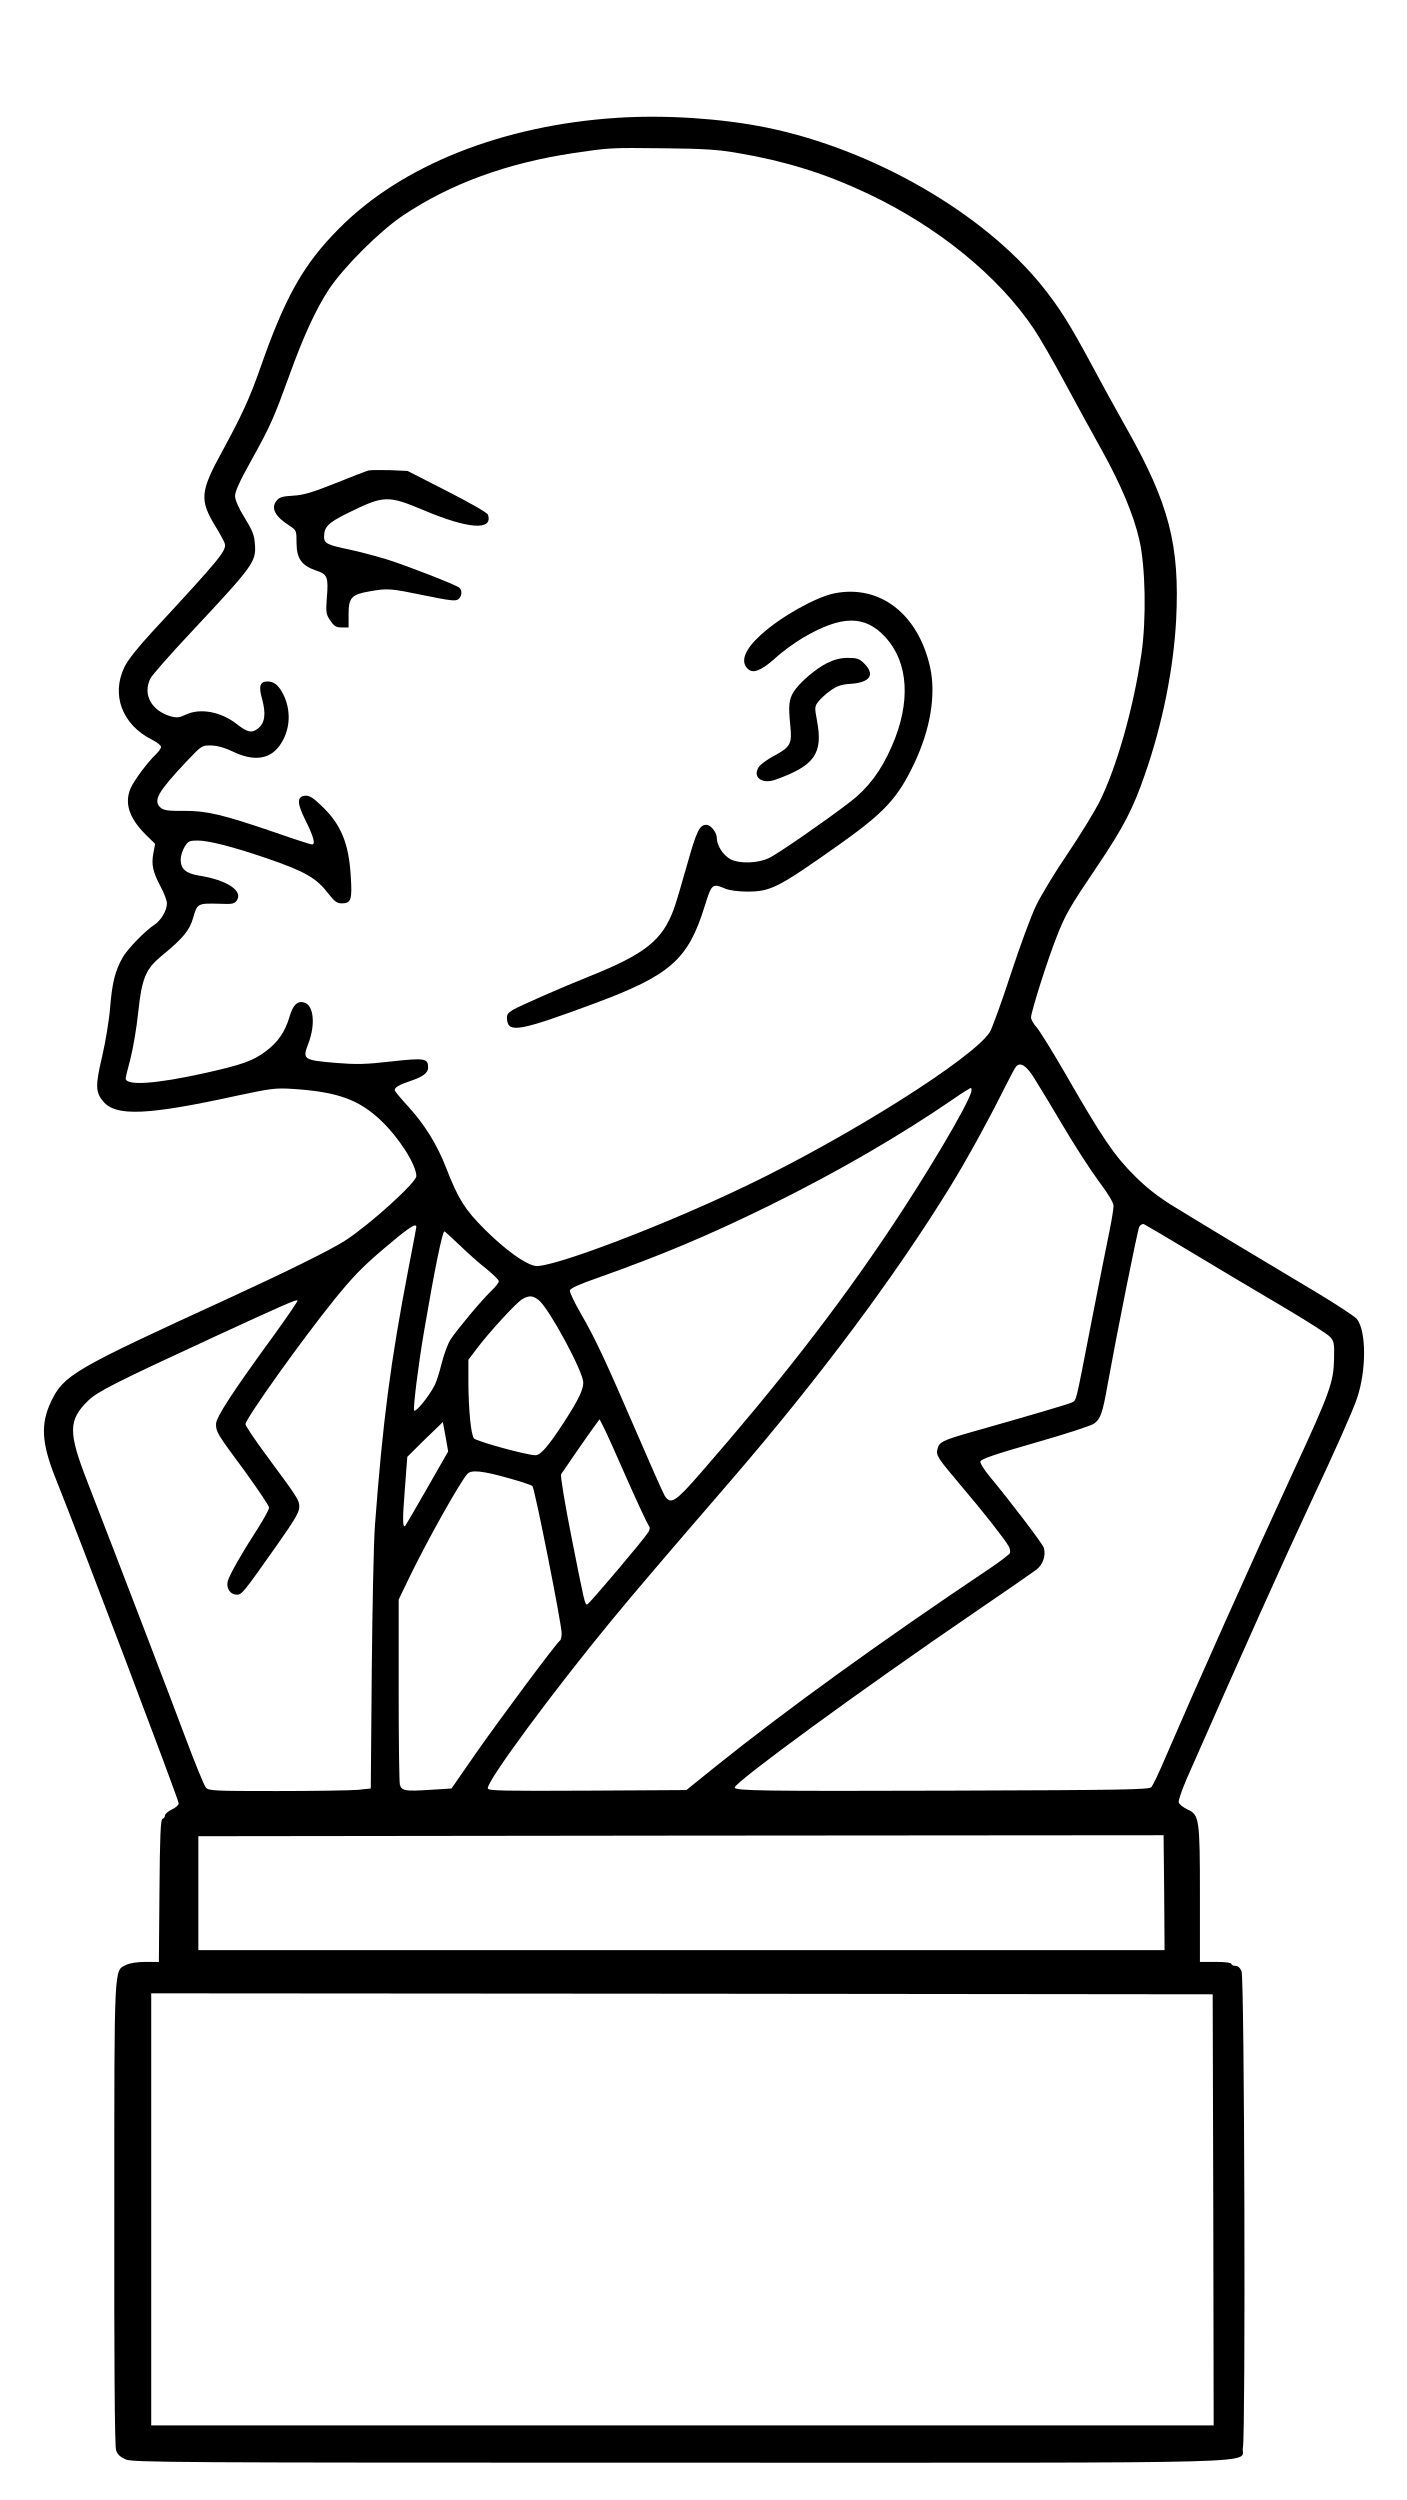
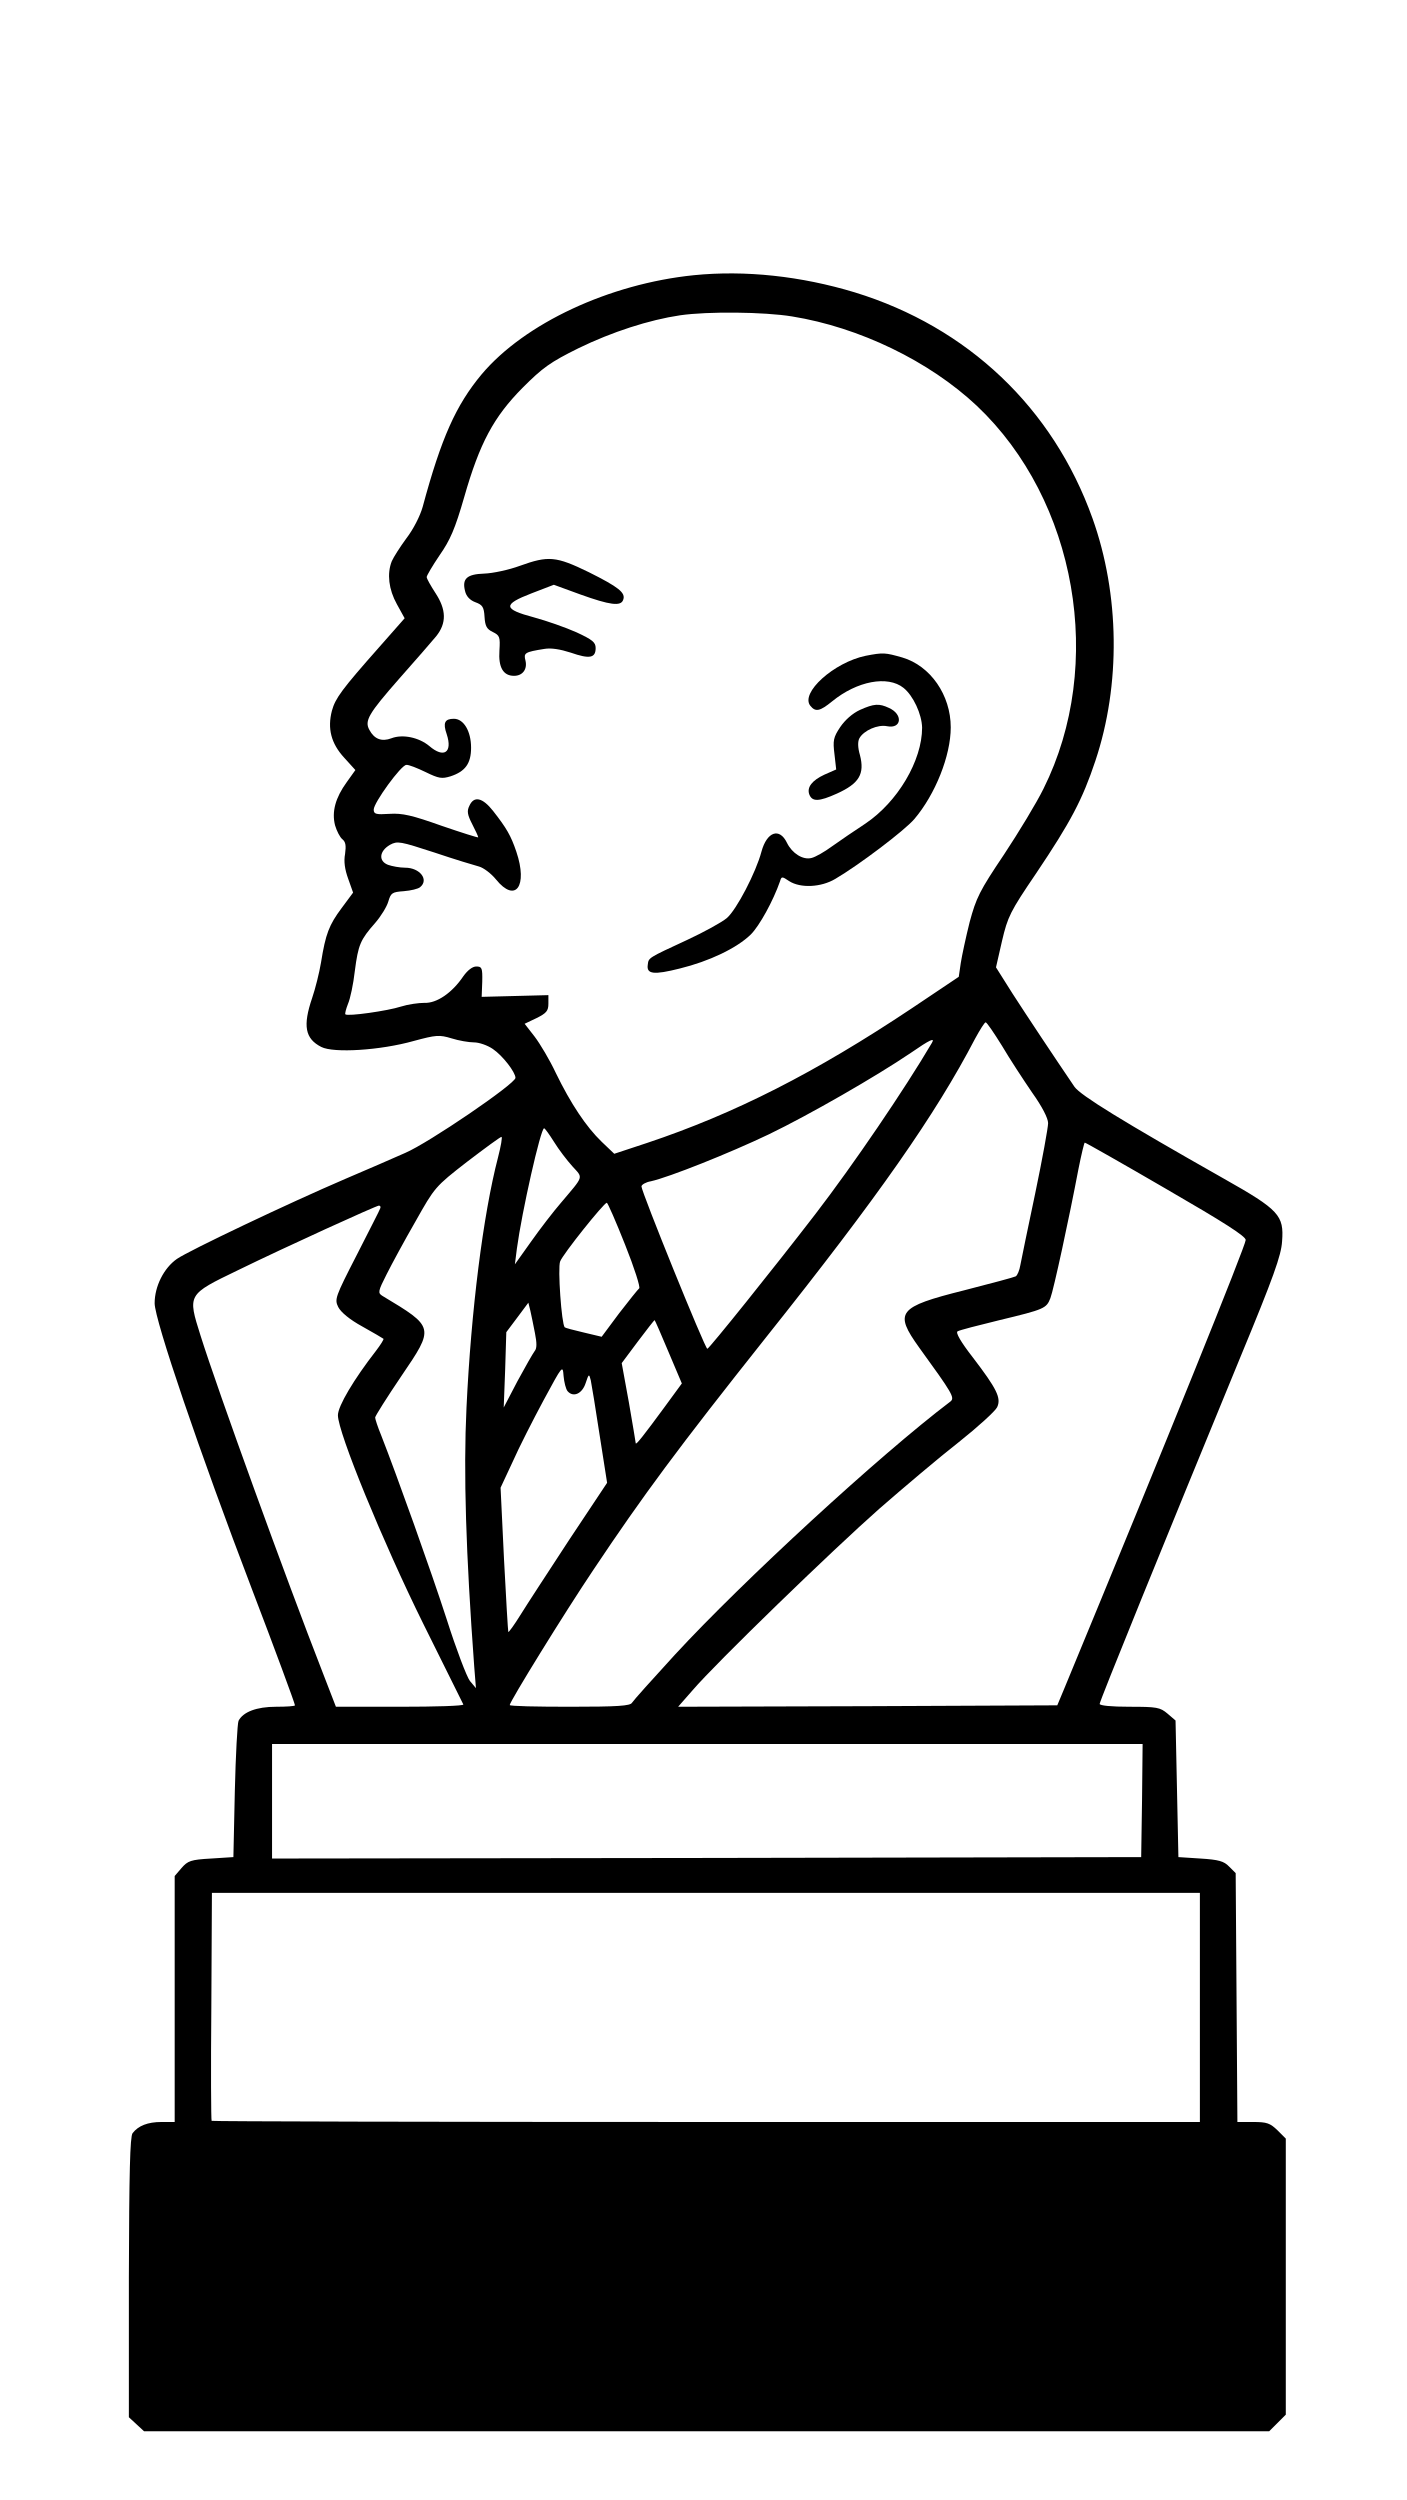
- <svg xmlns="http://www.w3.org/2000/svg" version="1.0" width="716pt" height="1273pt" viewBox="0 0 716 1273" preserveAspectRatio="xMidYMid meet">
-   <g transform="translate(0,1273) scale(0.1,-0.1)" fill="#000000" stroke="none">
-     <path d="M3142 12130 c-584 -38 -1097 -242 -1415 -563 -182 -183 -275 -348 -402 -712 -52 -149 -95 -243 -194 -424 -113 -207 -116 -247 -31 -386 21 -34 40 -70 44 -81 11 -37 -17 -71 -365 -447 -75 -81 -127 -146 -145 -183 -69 -142 -12 -294 139 -370 26 -13 47 -30 47 -37 0 -8 -12 -24 -26 -38 -41 -38 -113 -135 -129 -173 -32 -76 -8 -150 75 -234 l50 -49 -9 -47 c-11 -59 -3 -95 37 -171 18 -33 32 -71 32 -85 0 -36 -30 -87 -64 -109 -47 -31 -136 -122 -161 -166 -38 -66 -54 -128 -64 -253 -5 -65 -24 -179 -41 -252 -35 -148 -34 -182 6 -229 64 -77 226 -70 682 30 174 37 194 40 287 34 222 -15 330 -53 442 -158 93 -87 183 -228 183 -286 0 -32 -238 -248 -364 -329 -71 -46 -302 -160 -596 -295 -790 -362 -836 -389 -901 -526 -53 -113 -47 -210 23 -386 128 -319 628 -1639 628 -1658 0 -8 -16 -22 -35 -31 -19 -9 -35 -23 -35 -31 0 -7 -6 -15 -13 -17 -9 -4 -13 -88 -15 -366 l-3 -362 -68 0 c-41 0 -80 -6 -98 -15 -63 -32 -61 28 -61 -1265 -1 -743 2 -1186 9 -1206 6 -21 21 -35 48 -47 35 -16 233 -17 2821 -17 3145 0 2850 -8 2869 79 14 70 8 2388 -7 2423 -7 18 -19 28 -32 28 -11 0 -20 5 -20 10 0 6 -33 10 -80 10 l-80 0 0 336 c0 393 -3 413 -63 440 -23 11 -43 27 -45 37 -2 10 17 64 41 120 288 655 495 1115 627 1397 132 281 218 475 240 540 48 142 48 342 -1 404 -11 13 -108 77 -217 142 -259 154 -591 354 -722 435 -70 43 -133 92 -190 149 -106 105 -167 195 -360 531 -61 105 -124 207 -140 226 -17 18 -30 42 -30 52 0 28 86 300 131 412 45 114 61 143 210 364 129 191 180 290 239 462 90 258 146 540 159 788 19 379 -36 590 -252 973 -52 92 -132 237 -177 322 -110 205 -164 292 -254 404 -300 372 -860 695 -1400 806 -231 47 -516 66 -764 50z m614 -179 c246 -42 445 -104 661 -206 358 -169 666 -420 847 -689 30 -45 102 -169 159 -276 58 -107 143 -264 190 -347 96 -174 159 -324 188 -450 32 -136 37 -407 11 -583 -42 -284 -127 -580 -215 -756 -25 -49 -98 -168 -162 -263 -65 -95 -137 -215 -161 -266 -24 -50 -82 -207 -128 -348 -46 -141 -94 -272 -105 -291 -81 -131 -715 -532 -1243 -785 -424 -204 -997 -421 -1073 -407 -53 10 -152 82 -256 185 -102 102 -135 154 -198 316 -44 114 -108 218 -190 308 -39 42 -71 81 -71 86 0 14 22 27 75 45 67 22 95 42 95 70 0 47 -17 50 -188 31 -132 -15 -177 -16 -286 -7 -162 14 -167 18 -136 98 37 97 28 194 -20 209 -34 11 -59 -12 -76 -73 -22 -75 -58 -128 -119 -174 -66 -50 -120 -69 -311 -112 -252 -56 -404 -66 -404 -27 0 5 11 51 25 103 13 51 31 157 39 235 18 171 38 219 118 285 111 91 143 130 162 196 20 72 23 73 135 70 64 -3 75 0 87 17 33 49 -51 104 -190 126 -70 11 -96 34 -96 83 0 17 9 46 20 64 18 29 24 32 67 32 56 0 180 -32 347 -89 202 -69 258 -102 321 -185 28 -36 42 -46 64 -46 49 0 55 18 47 139 -10 169 -50 264 -150 359 -44 42 -62 53 -84 50 -40 -5 -40 -38 2 -122 42 -84 54 -126 35 -126 -7 0 -91 27 -188 61 -266 91 -348 111 -465 110 -79 -1 -103 3 -118 16 -40 36 -15 80 134 238 75 79 76 80 124 79 33 -1 71 -12 114 -33 101 -48 182 -38 232 30 54 73 63 171 24 256 -25 52 -49 73 -84 73 -39 0 -46 -25 -27 -91 20 -75 14 -121 -22 -149 -31 -24 -52 -20 -106 22 -81 64 -187 84 -261 49 -31 -15 -46 -17 -75 -9 -99 28 -145 110 -106 192 8 17 104 126 212 241 314 336 328 354 321 445 -3 45 -13 70 -52 133 -30 48 -48 89 -49 110 -1 23 23 76 85 187 94 169 114 215 190 425 72 200 136 340 203 442 76 114 260 298 379 377 241 161 526 265 863 316 189 28 187 28 463 25 202 -2 280 -7 376 -24z m1509 -4709 c22 -34 88 -144 148 -245 59 -100 141 -227 182 -282 49 -65 75 -109 75 -126 0 -15 -9 -71 -20 -125 -12 -55 -52 -261 -91 -458 -84 -432 -77 -404 -100 -417 -18 -9 -215 -67 -519 -153 -139 -40 -158 -49 -166 -83 -9 -34 -2 -44 121 -190 112 -131 226 -277 242 -308 6 -11 8 -26 6 -33 -3 -7 -53 -45 -111 -84 -542 -363 -1027 -713 -1387 -1002 l-150 -121 -503 -3 c-425 -2 -503 -1 -508 11 -11 30 334 497 635 862 108 131 268 319 605 709 448 520 830 1032 1113 1491 85 138 187 323 273 495 29 58 57 111 63 118 21 26 52 8 92 -56z m-320 -74 c-22 -74 -228 -421 -411 -694 -271 -406 -570 -790 -972 -1251 -123 -141 -147 -156 -177 -110 -8 13 -73 159 -144 324 -157 364 -210 478 -285 607 -31 54 -56 106 -54 115 2 11 47 31 138 63 325 115 570 218 875 368 349 172 666 356 940 544 44 31 84 55 88 56 5 0 5 -10 2 -22z m1131 -820 c131 -79 336 -201 455 -271 118 -70 226 -138 240 -153 22 -23 24 -33 22 -113 -2 -118 -21 -173 -209 -578 -208 -450 -500 -1104 -650 -1453 -31 -74 -64 -142 -71 -150 -12 -13 -141 -15 -1026 -18 -953 -3 -1098 -1 -1096 16 3 29 643 497 1219 890 157 107 300 206 317 219 34 26 50 74 38 112 -6 20 -171 237 -274 361 -29 34 -51 70 -49 78 2 12 74 37 277 95 151 43 287 87 302 98 33 24 43 51 69 199 45 250 152 785 161 803 6 10 16 16 23 14 7 -3 121 -70 252 -149z m-3956 135 c0 -3 -18 -99 -40 -212 -92 -479 -131 -777 -171 -1311 -6 -80 -13 -413 -16 -741 l-5 -596 -67 -7 c-36 -3 -222 -6 -412 -6 -317 0 -347 1 -361 18 -8 9 -55 123 -103 252 -79 211 -332 872 -502 1310 -96 247 -95 309 5 407 48 47 139 93 637 323 375 173 424 194 430 188 3 -2 -51 -81 -118 -174 -213 -292 -297 -421 -297 -455 0 -41 5 -49 147 -241 67 -93 123 -175 123 -185 0 -9 -26 -57 -58 -107 -83 -128 -142 -233 -152 -266 -10 -36 12 -70 45 -70 27 0 31 5 210 259 85 121 109 161 109 187 0 36 -5 43 -171 268 -57 77 -103 146 -103 154 0 27 284 426 452 634 93 115 147 171 255 262 121 103 163 131 163 109z m221 -94 c41 -40 102 -94 137 -121 34 -28 62 -55 62 -62 0 -7 -16 -28 -36 -47 -50 -47 -179 -202 -210 -250 -14 -22 -34 -77 -45 -121 -11 -45 -27 -96 -36 -112 -27 -54 -95 -138 -104 -129 -7 7 21 235 51 408 54 318 93 505 103 505 2 0 37 -32 78 -71z m402 -279 c53 -42 227 -365 227 -420 0 -37 -24 -87 -97 -200 -79 -122 -120 -170 -146 -170 -45 0 -302 71 -314 86 -15 21 -27 142 -28 285 l0 115 43 57 c64 85 204 237 232 252 35 20 53 18 83 -5z m449 -910 c55 -124 105 -231 111 -238 8 -10 7 -19 -2 -34 -24 -39 -303 -368 -311 -368 -12 0 -13 4 -80 343 -34 170 -57 313 -53 320 12 19 142 207 171 246 l25 34 20 -39 c11 -21 65 -140 119 -264z m-1017 -48 c-59 -103 -109 -189 -111 -191 -14 -15 -15 29 -3 180 l13 171 90 89 91 88 14 -75 13 -75 -107 -187z m423 49 c57 -16 108 -33 113 -38 12 -12 149 -703 149 -750 0 -17 -4 -34 -9 -37 -17 -11 -305 -398 -430 -577 l-122 -176 -112 -7 c-124 -8 -142 -5 -151 27 -3 12 -6 229 -6 482 l0 460 53 110 c91 188 255 481 296 529 20 23 75 18 219 -23z m3330 -2108 l2 -293 -2460 0 -2460 0 0 290 0 290 2423 3 c1332 1 2438 2 2457 2 l35 0 3 -292z m250 -1615 l2 -1098 -2705 0 -2705 0 0 1100 0 1100 2703 -2 2702 -3 3 -1097z" />
-     <path d="M1875 10334 c-11 -3 -86 -32 -168 -65 -115 -46 -161 -60 -214 -63 -55 -3 -71 -8 -85 -26 -30 -37 -7 -81 65 -126 36 -24 37 -25 37 -88 0 -80 26 -116 99 -141 59 -19 64 -33 55 -143 -5 -70 -4 -80 18 -112 19 -29 30 -35 58 -35 l35 0 0 68 c0 84 15 100 108 116 91 16 105 15 279 -21 131 -27 159 -30 172 -19 19 16 21 45 4 59 -19 15 -249 105 -363 142 -55 17 -142 40 -193 51 -112 23 -132 32 -132 64 0 52 20 73 124 124 182 89 200 90 386 12 225 -95 351 -104 325 -22 -3 10 -94 62 -208 120 l-202 103 -90 4 c-49 1 -99 1 -110 -2z" />
-     <path d="M4250 9709 c-96 -19 -276 -120 -376 -212 -82 -74 -105 -135 -67 -172 26 -27 68 -11 140 53 35 33 99 79 141 104 197 116 316 117 420 4 119 -129 131 -334 33 -556 -54 -125 -122 -215 -213 -284 -133 -102 -368 -264 -412 -285 -55 -27 -150 -30 -195 -7 -38 20 -71 70 -71 109 0 28 -31 67 -53 67 -35 0 -50 -31 -98 -202 -27 -97 -58 -201 -69 -230 -58 -156 -146 -226 -425 -338 -145 -58 -361 -153 -393 -172 -28 -17 -33 -25 -30 -51 7 -68 66 -57 444 83 389 145 478 223 563 498 35 112 38 115 104 87 22 -9 67 -15 112 -15 120 0 156 19 465 237 233 165 301 238 385 415 83 175 112 351 81 491 -61 271 -255 421 -486 376z" />
-     <path d="M4212 9354 c-60 -30 -142 -101 -171 -147 -24 -40 -27 -71 -17 -169 10 -96 2 -111 -83 -157 -34 -18 -68 -43 -77 -56 -34 -52 15 -90 85 -65 199 71 243 133 211 301 -12 65 -12 72 6 95 10 14 38 40 62 57 34 24 55 32 105 35 98 7 124 47 68 103 -25 25 -37 29 -83 29 -38 0 -69 -8 -106 -26z" />
+ <svg xmlns="http://www.w3.org/2000/svg" version="1.0" width="491pt" height="873pt" viewBox="0 0 491 873" preserveAspectRatio="xMidYMid meet">
+   <g transform="translate(0,873) scale(0.1,-0.1)" fill="#000000" stroke="none">
+     <path d="M2423 7769 c-295 -30 -591 -168 -741 -346 -90 -108 -141 -222 -206 -463 -9 -32 -33 -79 -57 -110 -22 -30 -45 -66 -51 -80 -17 -43 -11 -98 18 -150 l27 -49 -89 -101 c-130 -147 -153 -178 -165 -222 -16 -62 -3 -114 43 -164 l39 -43 -30 -42 c-40 -55 -53 -104 -41 -151 6 -20 17 -42 26 -49 11 -9 13 -22 9 -51 -5 -26 -1 -54 11 -87 l17 -48 -40 -54 c-44 -59 -56 -90 -72 -190 -6 -36 -20 -92 -31 -124 -33 -97 -25 -142 32 -171 43 -22 206 -12 323 21 78 21 89 22 132 9 25 -8 61 -14 78 -14 18 0 47 -10 66 -23 34 -23 79 -81 79 -101 -1 -21 -303 -227 -385 -262 -44 -20 -138 -60 -210 -91 -198 -85 -545 -250 -587 -279 -46 -32 -78 -96 -78 -155 0 -58 157 -520 340 -999 78 -204 150 -399 150 -405 0 -3 -30 -5 -66 -5 -68 0 -115 -18 -131 -49 -4 -9 -10 -119 -13 -246 l-5 -230 -78 -5 c-71 -4 -81 -8 -103 -33 l-24 -28 0 -430 0 -429 -46 0 c-48 0 -81 -13 -101 -39 -9 -12 -12 -136 -13 -504 l0 -488 26 -24 27 -25 1964 0 1965 0 29 29 29 29 0 482 0 482 -29 29 c-26 25 -37 29 -85 29 l-55 0 -3 435 -3 434 -23 23 c-18 19 -37 24 -100 28 l-77 5 -5 238 -5 239 -28 24 c-26 22 -37 24 -133 24 -63 0 -104 4 -104 10 0 10 224 561 491 1210 116 280 143 356 146 405 7 91 -10 110 -203 219 -355 201 -501 291 -522 321 -72 106 -165 246 -216 325 l-58 92 21 92 c20 85 28 102 119 236 121 180 162 258 207 393 89 266 85 581 -10 847 -138 386 -436 668 -830 789 -188 57 -383 78 -562 60z m343 -144 c235 -38 479 -156 645 -312 349 -330 449 -904 233 -1337 -24 -49 -87 -153 -138 -230 -86 -128 -97 -151 -120 -236 -13 -52 -27 -117 -31 -143 l-7 -48 -164 -110 c-337 -225 -619 -368 -924 -470 l-115 -38 -44 42 c-54 52 -108 133 -160 240 -21 45 -55 102 -74 127 l-35 45 42 20 c34 17 41 25 41 50 l0 30 -116 -3 -117 -3 2 53 c1 48 -1 53 -21 53 -13 0 -30 -13 -45 -34 -39 -58 -93 -95 -136 -93 -20 0 -57 -5 -82 -13 -46 -15 -187 -35 -194 -27 -2 2 2 18 9 36 8 18 19 70 24 115 12 92 19 109 71 168 20 23 41 57 46 75 9 30 13 33 54 36 25 2 50 8 57 14 32 26 -1 68 -52 68 -19 0 -46 5 -60 10 -34 13 -31 48 7 70 26 14 35 12 155 -27 71 -24 141 -45 156 -49 15 -4 42 -24 59 -45 68 -84 112 -24 71 97 -19 56 -34 82 -81 142 -37 47 -67 54 -83 18 -9 -18 -7 -31 10 -64 12 -23 21 -43 21 -46 0 -2 -57 16 -127 40 -104 37 -138 45 -183 42 -47 -3 -55 -1 -55 15 0 24 96 156 114 156 8 1 38 -11 67 -25 47 -23 57 -24 87 -15 52 17 72 45 72 100 0 58 -26 101 -60 101 -32 0 -39 -14 -25 -54 21 -64 -10 -85 -61 -41 -36 30 -93 42 -132 27 -34 -13 -60 -3 -77 29 -18 32 -3 57 104 179 56 63 114 130 129 148 37 46 36 93 -3 152 -16 25 -30 49 -30 55 0 5 20 39 45 76 37 53 54 92 86 203 54 189 103 280 204 382 70 70 96 89 195 138 117 57 247 99 355 115 97 14 293 12 391 -4z m733 -2547 c27 -46 75 -119 105 -163 35 -49 56 -90 56 -107 0 -15 -20 -125 -45 -245 -25 -120 -49 -233 -52 -251 -3 -18 -10 -35 -16 -39 -5 -3 -87 -25 -181 -49 -231 -58 -245 -76 -156 -200 116 -160 125 -175 109 -188 -247 -187 -725 -627 -962 -884 -78 -85 -146 -161 -150 -168 -6 -11 -50 -14 -217 -14 -116 0 -210 2 -210 6 0 12 190 320 292 472 175 262 295 424 603 812 392 492 592 778 730 1043 17 31 33 57 37 57 4 0 29 -37 57 -82z m-245 10 c-94 -160 -274 -425 -407 -598 -147 -191 -371 -470 -377 -470 -8 0 -230 548 -230 567 0 6 15 15 33 18 63 14 274 98 412 164 141 68 374 202 495 284 68 47 86 55 74 35z m-1319 -346 c16 -26 45 -64 64 -85 38 -42 41 -31 -40 -127 -26 -30 -73 -91 -104 -135 l-57 -80 7 55 c17 127 83 420 95 420 3 0 18 -21 35 -48z m-196 -54 c-52 -200 -94 -535 -110 -873 -11 -229 -2 -510 27 -905 l6 -75 -21 25 c-11 14 -48 111 -81 215 -55 170 -173 500 -229 643 -12 29 -21 57 -21 62 0 5 41 70 91 144 117 172 117 171 -66 281 -16 10 -15 16 15 75 18 36 63 119 101 185 67 119 68 121 180 208 63 48 116 87 120 87 4 0 -2 -33 -12 -72z m2332 -109 c204 -118 279 -166 279 -179 0 -19 -273 -695 -635 -1570 l-23 -55 -662 -3 -662 -2 50 57 c83 97 488 489 652 634 85 74 210 180 278 233 68 54 128 109 134 122 15 32 -1 64 -85 174 -42 54 -61 87 -53 91 6 4 72 21 146 39 158 38 164 41 178 77 11 28 65 277 98 451 10 50 20 92 22 92 3 0 130 -72 283 -161z m-1888 -196 c32 -80 54 -149 49 -152 -4 -3 -36 -43 -70 -87 l-61 -82 -63 15 c-35 8 -64 16 -66 18 -11 11 -25 208 -16 230 9 25 153 205 163 205 3 0 32 -66 64 -147z m-855 128 c-1 -5 -39 -78 -82 -163 -76 -148 -78 -155 -65 -182 9 -18 40 -44 84 -68 39 -22 72 -41 74 -43 2 -2 -10 -21 -26 -42 -77 -99 -133 -193 -133 -225 0 -60 157 -443 298 -728 75 -151 138 -278 140 -282 2 -5 -97 -8 -221 -8 l-224 0 -46 119 c-130 333 -367 987 -427 1178 -45 143 -46 142 130 227 170 83 482 225 493 226 5 0 7 -4 5 -9z m540 -436 c7 -35 7 -54 -1 -63 -6 -8 -33 -55 -60 -105 l-48 -92 5 132 4 131 39 52 38 51 7 -28 c3 -15 11 -50 16 -78z m466 -65 l47 -111 -60 -82 c-72 -98 -100 -134 -101 -127 0 3 -11 67 -24 143 l-25 137 56 75 c31 41 57 75 59 75 1 0 23 -50 48 -110z m-352 -138 c20 -23 51 -9 63 28 11 33 12 34 18 10 3 -14 17 -100 31 -192 l26 -166 -133 -200 c-72 -110 -149 -228 -170 -262 -21 -34 -40 -60 -42 -59 -1 2 -8 117 -15 254 l-12 250 42 90 c22 50 71 146 108 215 67 124 67 124 70 85 2 -22 8 -46 14 -53z m2006 -1429 l-3 -198 -1517 -3 -1518 -2 0 200 0 200 1520 0 1520 0 -2 -197z m202 -723 l0 -400 -1723 0 c-948 0 -1726 2 -1728 4 -2 2 -3 182 -1 400 l2 396 1725 0 1725 0 0 -400z" />
+     <path d="M1815 6754 c-38 -14 -94 -26 -124 -27 -61 -2 -78 -18 -67 -61 4 -18 17 -32 36 -39 25 -9 30 -17 32 -51 2 -33 8 -43 29 -53 24 -12 26 -17 23 -65 -4 -58 13 -88 51 -88 30 0 47 23 40 53 -7 27 -3 30 66 41 23 4 55 -1 92 -13 66 -23 87 -19 87 16 0 20 -11 29 -67 55 -38 17 -104 40 -148 52 -109 29 -110 45 -9 84 l78 30 93 -34 c103 -37 141 -42 149 -19 10 25 -16 45 -120 97 -115 56 -141 58 -241 22z" />
+     <path d="M3023 6440 c-111 -23 -230 -130 -193 -175 18 -22 33 -19 76 16 87 71 194 91 249 47 34 -27 64 -92 65 -139 0 -115 -85 -259 -198 -335 -37 -24 -89 -60 -116 -79 -27 -20 -59 -38 -72 -41 -30 -8 -68 16 -86 53 -26 54 -70 39 -89 -31 -19 -72 -87 -203 -121 -232 -18 -15 -80 -49 -138 -76 -138 -64 -135 -62 -138 -87 -5 -33 21 -36 112 -13 102 25 199 71 248 119 30 30 78 117 102 186 5 17 7 17 32 0 39 -25 111 -22 161 8 82 48 242 169 276 209 73 86 127 221 127 320 0 113 -71 215 -169 244 -60 17 -66 18 -128 6z" />
+     <path d="M3003 6251 c-26 -12 -52 -35 -69 -60 -24 -36 -26 -47 -20 -95 l6 -53 -41 -18 c-43 -20 -62 -44 -53 -69 10 -26 33 -26 97 3 77 35 97 68 80 134 -8 27 -8 48 -2 59 15 27 64 49 97 42 51 -10 56 42 6 64 -34 16 -52 15 -101 -7z" />
  </g>
</svg>
